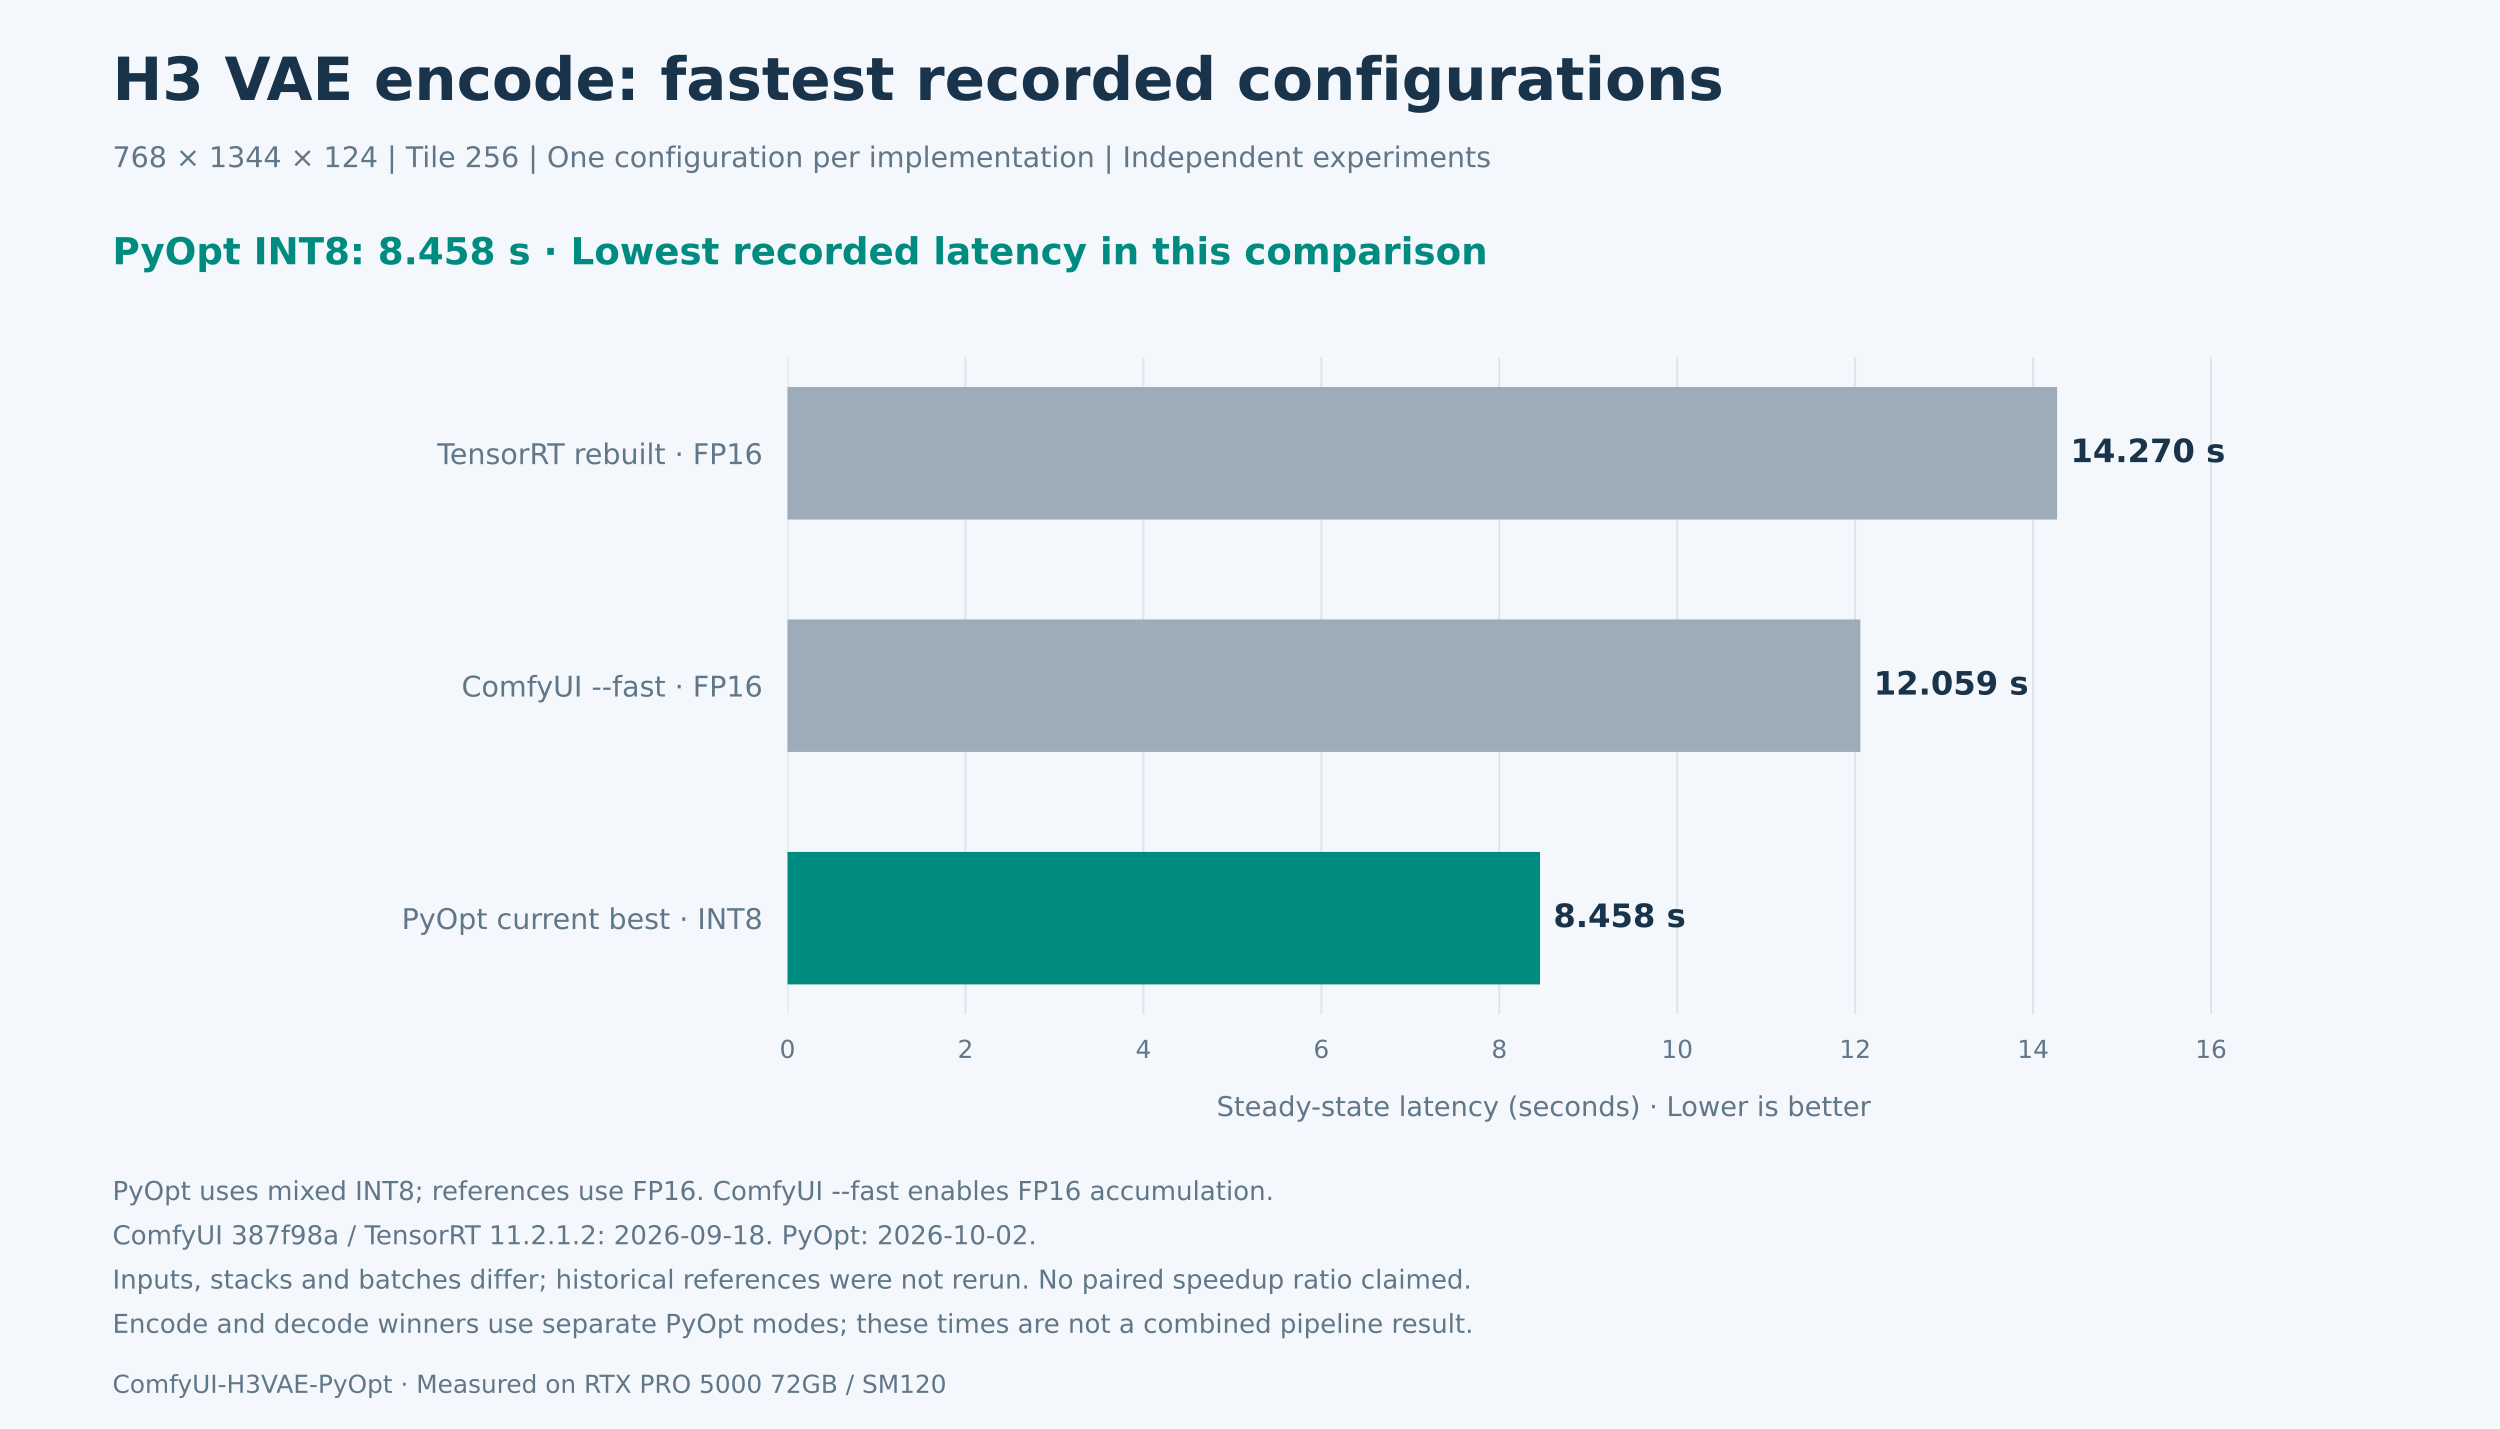
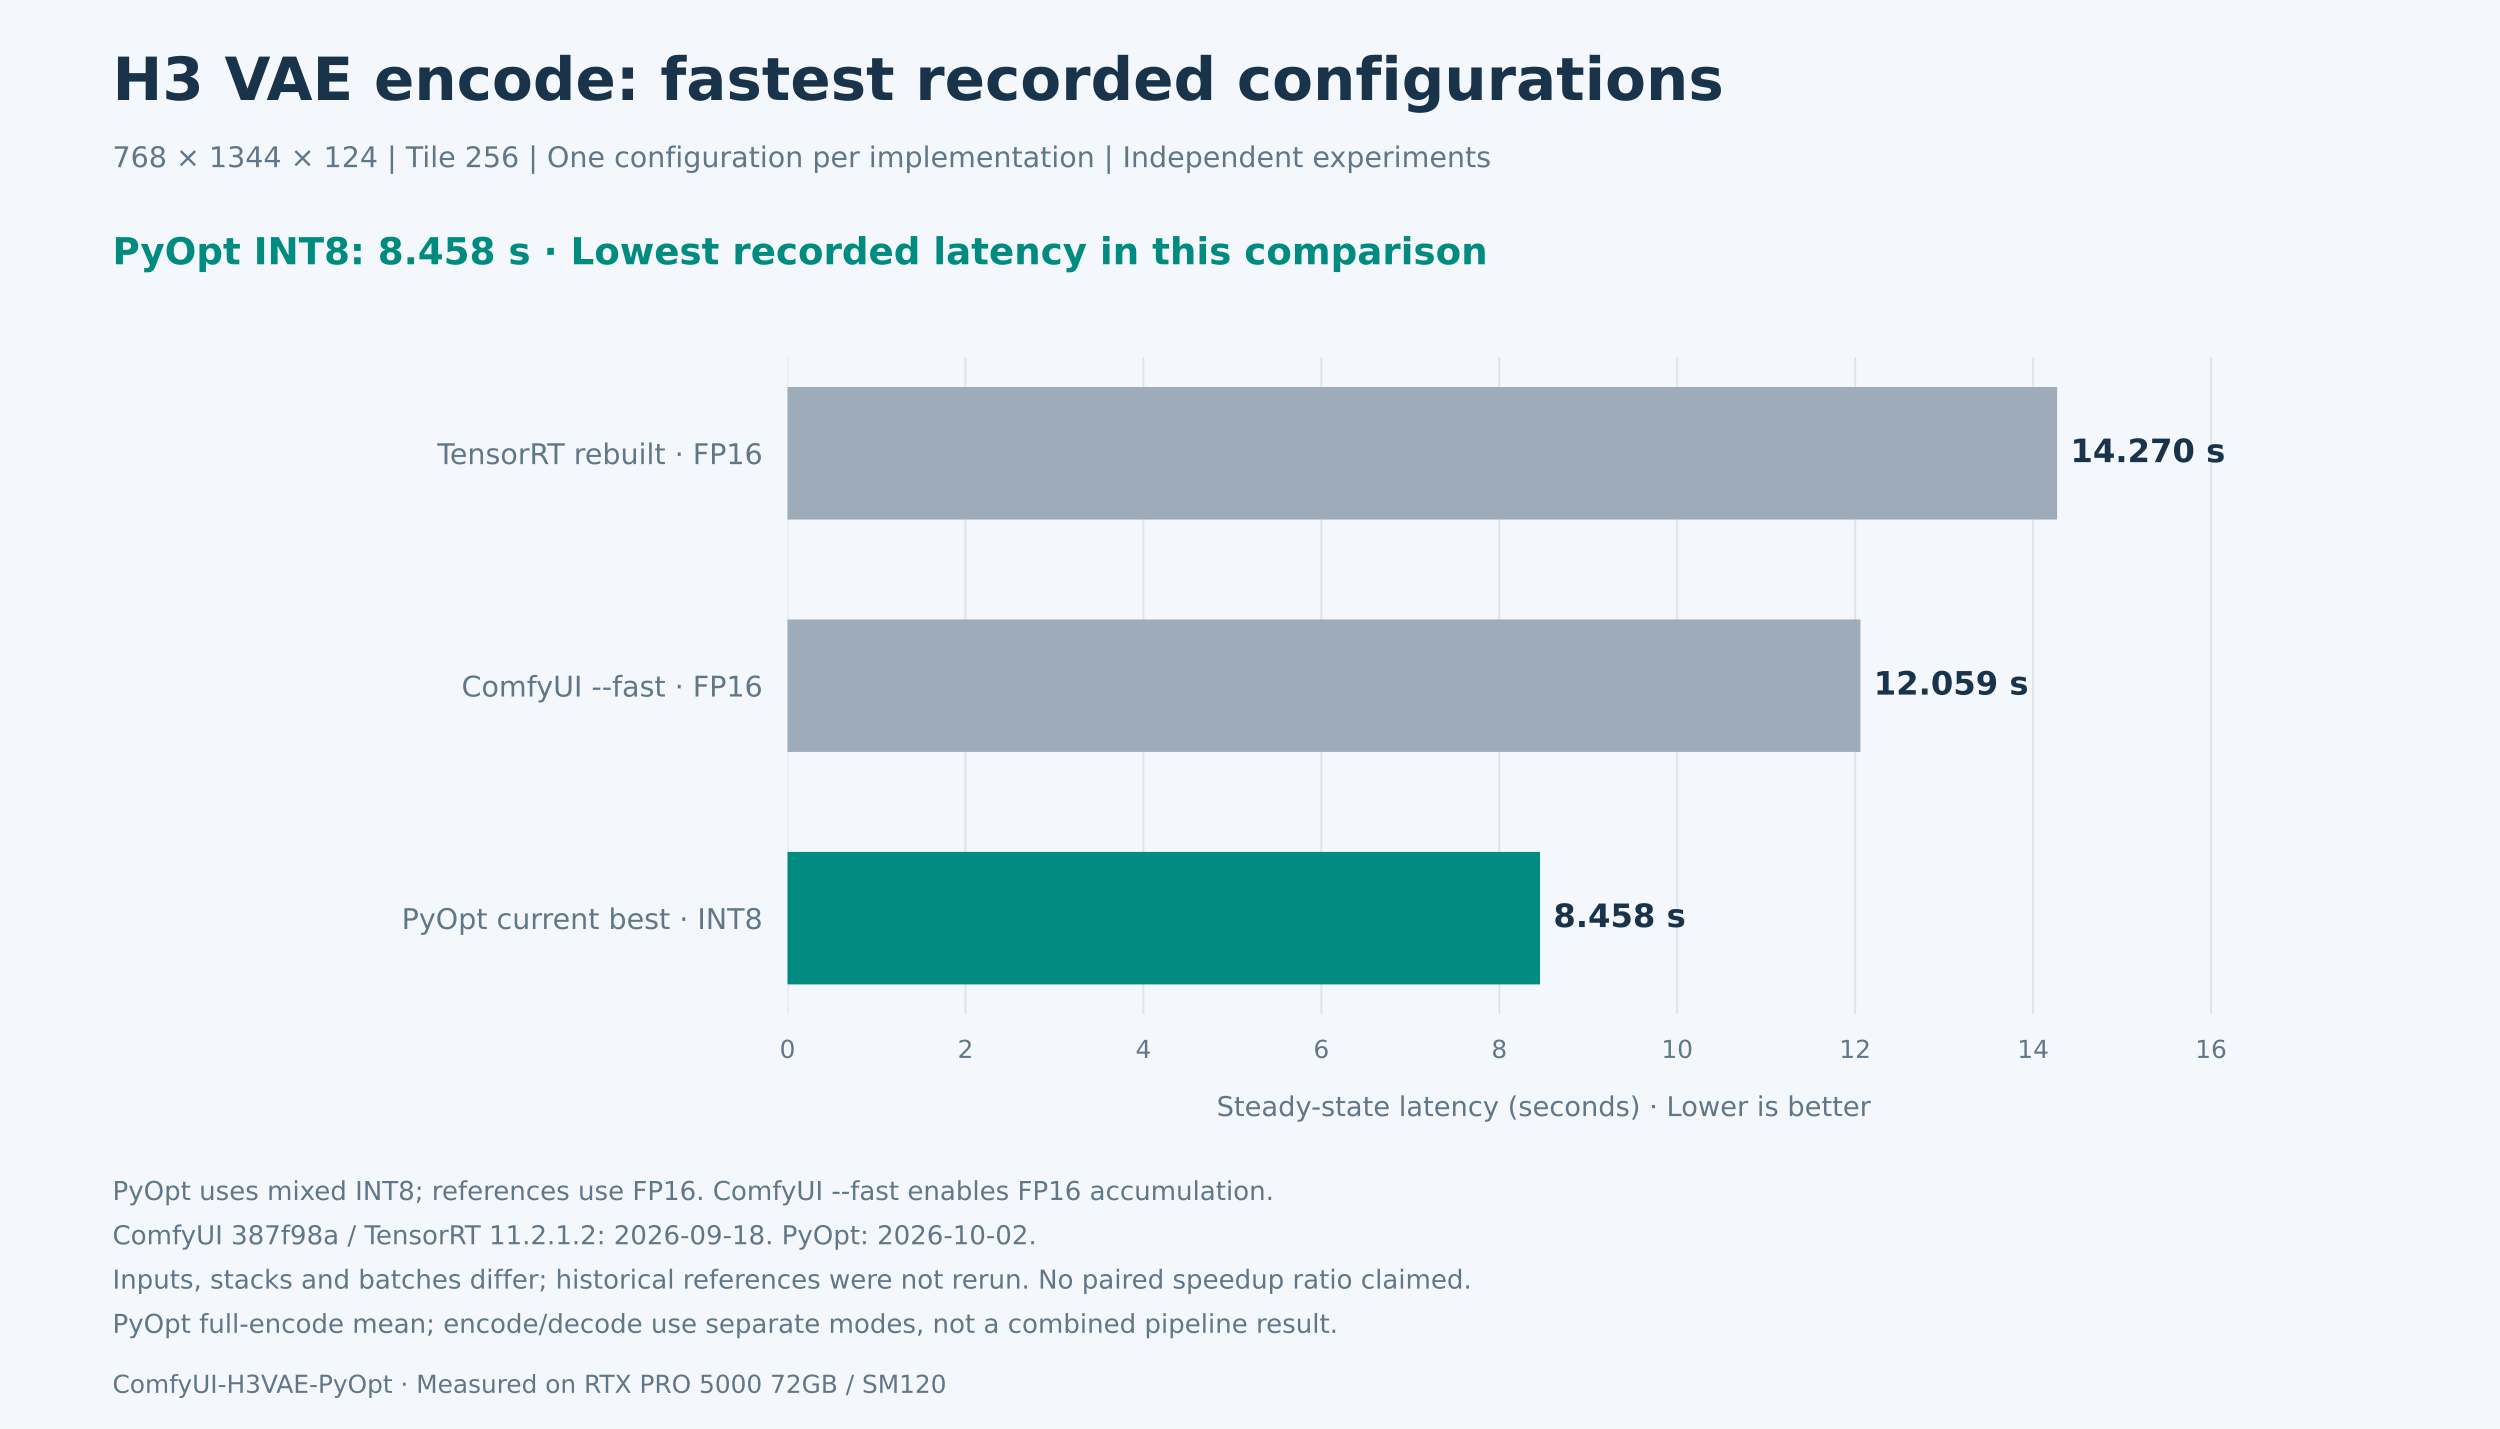
<svg xmlns="http://www.w3.org/2000/svg" role="img" aria-labelledby="chart-title chart-description" width="1008pt" height="576pt" viewBox="0 0 1008 576" version="1.1">
  <defs>
    <style type="text/css">*{stroke-linejoin: round; stroke-linecap: butt}</style>
  </defs>
  <g id="figure_1">
    <g id="patch_1">
      <path d="M 0 576 L 1008 576 L 1008 0 L 0 0 z " style="fill: #f4f7fb" />
    </g>
    <g id="axes_1">
      <g id="patch_2">
        <path d="M 317.52 408.96 L 927.36 408.96 L 927.36 144 L 317.52 144 z " style="fill: #f4f7fb" />
      </g>
      <g id="matplotlib.axis_1">
        <g id="xtick_1">
          <g id="line2d_1">
            <path d="M 317.52 408.96 L 317.52 144 " clip-path="url(#p190c376cc0)" style="fill: none; stroke: #dce5ec; stroke-width: 0.8; stroke-linecap: square" />
          </g>
          <g id="line2d_2" />
          <g id="text_1">
            <text style="fill: #607789; font: 10px 'DejaVu Sans'; text-anchor: middle" x="317.52" y="426.558" transform="rotate(-0 317.52 426.5584)">0</text>
          </g>
        </g>
        <g id="xtick_2">
          <g id="line2d_3">
            <path d="M 389.266 408.96 L 389.266 144 " clip-path="url(#p190c376cc0)" style="fill: none; stroke: #dce5ec; stroke-width: 0.8; stroke-linecap: square" />
          </g>
          <g id="line2d_4" />
          <g id="text_2">
            <text style="fill: #607789; font: 10px 'DejaVu Sans'; text-anchor: middle" x="389.266" y="426.558" transform="rotate(-0 389.2659 426.5584)">2</text>
          </g>
        </g>
        <g id="xtick_3">
          <g id="line2d_5">
            <path d="M 461.012 408.96 L 461.012 144 " clip-path="url(#p190c376cc0)" style="fill: none; stroke: #dce5ec; stroke-width: 0.8; stroke-linecap: square" />
          </g>
          <g id="line2d_6" />
          <g id="text_3">
            <text style="fill: #607789; font: 10px 'DejaVu Sans'; text-anchor: middle" x="461.012" y="426.558" transform="rotate(-0 461.0118 426.5584)">4</text>
          </g>
        </g>
        <g id="xtick_4">
          <g id="line2d_7">
            <path d="M 532.758 408.96 L 532.758 144 " clip-path="url(#p190c376cc0)" style="fill: none; stroke: #dce5ec; stroke-width: 0.8; stroke-linecap: square" />
          </g>
          <g id="line2d_8" />
          <g id="text_4">
            <text style="fill: #607789; font: 10px 'DejaVu Sans'; text-anchor: middle" x="532.758" y="426.558" transform="rotate(-0 532.7576 426.5584)">6</text>
          </g>
        </g>
        <g id="xtick_5">
          <g id="line2d_9">
            <path d="M 604.504 408.96 L 604.504 144 " clip-path="url(#p190c376cc0)" style="fill: none; stroke: #dce5ec; stroke-width: 0.8; stroke-linecap: square" />
          </g>
          <g id="line2d_10" />
          <g id="text_5">
            <text style="fill: #607789; font: 10px 'DejaVu Sans'; text-anchor: middle" x="604.504" y="426.558" transform="rotate(-0 604.5035 426.5584)">8</text>
          </g>
        </g>
        <g id="xtick_6">
          <g id="line2d_11">
            <path d="M 676.249 408.96 L 676.249 144 " clip-path="url(#p190c376cc0)" style="fill: none; stroke: #dce5ec; stroke-width: 0.8; stroke-linecap: square" />
          </g>
          <g id="line2d_12" />
          <g id="text_6">
            <text style="fill: #607789; font: 10px 'DejaVu Sans'; text-anchor: middle" x="676.249" y="426.558" transform="rotate(-0 676.2494 426.5584)">10</text>
          </g>
        </g>
        <g id="xtick_7">
          <g id="line2d_13">
            <path d="M 747.995 408.96 L 747.995 144 " clip-path="url(#p190c376cc0)" style="fill: none; stroke: #dce5ec; stroke-width: 0.8; stroke-linecap: square" />
          </g>
          <g id="line2d_14" />
          <g id="text_7">
            <text style="fill: #607789; font: 10px 'DejaVu Sans'; text-anchor: middle" x="747.995" y="426.558" transform="rotate(-0 747.9953 426.5584)">12</text>
          </g>
        </g>
        <g id="xtick_8">
          <g id="line2d_15">
            <path d="M 819.741 408.96 L 819.741 144 " clip-path="url(#p190c376cc0)" style="fill: none; stroke: #dce5ec; stroke-width: 0.8; stroke-linecap: square" />
          </g>
          <g id="line2d_16" />
          <g id="text_8">
            <text style="fill: #607789; font: 10px 'DejaVu Sans'; text-anchor: middle" x="819.741" y="426.558" transform="rotate(-0 819.7412 426.5584)">14</text>
          </g>
        </g>
        <g id="xtick_9">
          <g id="line2d_17">
            <path d="M 891.487 408.96 L 891.487 144 " clip-path="url(#p190c376cc0)" style="fill: none; stroke: #dce5ec; stroke-width: 0.8; stroke-linecap: square" />
          </g>
          <g id="line2d_18" />
          <g id="text_9">
            <text style="fill: #607789; font: 10px 'DejaVu Sans'; text-anchor: middle" x="891.487" y="426.558" transform="rotate(-0 891.4871 426.5584)">16</text>
          </g>
        </g>
        <g id="text_10">
          <text style="fill: #607789; font: 11px 'DejaVu Sans'; text-anchor: middle" x="622.44" y="449.996" transform="rotate(-0 622.44 449.9964)">Steady-state latency (seconds)  ·  Lower is better</text>
        </g>
      </g>
      <g id="matplotlib.axis_2">
        <g id="ytick_1">
          <g id="line2d_19" />
          <g id="text_11">
            <text style="fill: #607789; font: 11.5px 'DejaVu Sans'; text-anchor: end" x="307.52" y="187.124" transform="rotate(-0 307.52 187.1243)">TensorRT rebuilt · FP16</text>
          </g>
        </g>
        <g id="ytick_2">
          <g id="line2d_20" />
          <g id="text_12">
            <text style="fill: #607789; font: 11.5px 'DejaVu Sans'; text-anchor: end" x="307.52" y="280.849" transform="rotate(-0 307.52 280.8491)">ComfyUI --fast · FP16</text>
          </g>
        </g>
        <g id="ytick_3">
          <g id="line2d_21" />
          <g id="text_13">
            <text style="fill: #607789; font: 11.5px 'DejaVu Sans'; text-anchor: end" x="307.52" y="374.574" transform="rotate(-0 307.52 374.5739)">PyOpt current best · INT8</text>
          </g>
        </g>
      </g>
      <g id="patch_3">
        <path d="M 317.52 156.044 L 829.427 156.044 L 829.427 209.467 L 317.52 209.467 z " clip-path="url(#p190c376cc0)" style="fill: #9eabb8" />
      </g>
      <g id="patch_4">
        <path d="M 317.52 249.768 L 750.112 249.768 L 750.112 303.192 L 317.52 303.192 z " clip-path="url(#p190c376cc0)" style="fill: #9eabb8" />
      </g>
      <g id="patch_5">
        <path d="M 317.52 343.493 L 620.937 343.493 L 620.937 396.916 L 317.52 396.916 z " clip-path="url(#p190c376cc0)" style="fill: #008b80" />
      </g>
      <g id="text_14">
        <text style="fill: #19344a; font: 700 13px 'DejaVu Sans'; text-anchor: start" x="834.808" y="186.342" transform="rotate(-0 834.8078 186.3424)">14.270 s</text>
      </g>
      <g id="text_15">
        <text style="fill: #19344a; font: 700 13px 'DejaVu Sans'; text-anchor: start" x="755.493" y="280.067" transform="rotate(-0 755.4927 280.0672)">12.059 s</text>
      </g>
      <g id="text_16">
        <text style="fill: #19344a; font: 700 13px 'DejaVu Sans'; text-anchor: start" x="626.318" y="373.792" transform="rotate(-0 626.3181 373.792)">8.458 s</text>
      </g>
    </g>
    <g id="text_17">
      <text style="fill: #19344a; font: 700 24px 'DejaVu Sans'; text-anchor: start" x="45.36" y="40.32" transform="rotate(-0 45.36 40.32)">H3 VAE encode: fastest recorded configurations</text>
    </g>
    <g id="text_18">
      <text style="fill: #607789; font: 11.5px 'DejaVu Sans'; text-anchor: start" x="45.36" y="67.392" transform="rotate(-0 45.36 67.392)">768 × 1344 × 124  |  Tile 256  |  One configuration per implementation  |  Independent experiments</text>
    </g>
    <g id="text_19">
      <text style="fill: #008b80; font: 700 15px 'DejaVu Sans'; text-anchor: start" x="45.36" y="106.56" transform="rotate(-0 45.36 106.56)">PyOpt INT8: 8.458 s  ·  Lowest recorded latency in this comparison</text>
    </g>
    <g id="text_20">
      <text style="fill: #607789; font: 10.5px 'DejaVu Sans'; text-anchor: start" x="45.36" y="483.84" transform="rotate(-0 45.36 483.84)">PyOpt uses mixed INT8; references use FP16. ComfyUI --fast enables FP16 accumulation.</text>
    </g>
    <g id="text_21">
      <text style="fill: #607789; font: 10.5px 'DejaVu Sans'; text-anchor: start" x="45.36" y="501.696" transform="rotate(-0 45.36 501.696)">ComfyUI 387f98a / TensorRT 11.2.1.2: 2026-09-18. PyOpt: 2026-10-02.</text>
    </g>
    <g id="text_22">
      <text style="fill: #607789; font: 10.5px 'DejaVu Sans'; text-anchor: start" x="45.36" y="519.552" transform="rotate(-0 45.36 519.552)">Inputs, stacks and batches differ; historical references were not rerun. No paired speedup ratio claimed.</text>
    </g>
    <g id="text_23">
-       <text style="fill: #607789; font: 10.5px 'DejaVu Sans'; text-anchor: start" x="45.36" y="537.408" transform="rotate(-0 45.36 537.408)">Encode and decode winners use separate PyOpt modes; these times are not a combined pipeline result.</text>
+       <text style="fill: #607789; font: 10.5px 'DejaVu Sans'; text-anchor: start" x="45.36" y="537.408" transform="rotate(-0 45.36 537.408)">PyOpt full-encode mean; encode/decode use separate modes, not a combined pipeline result.</text>
    </g>
    <g id="text_24">
      <text style="fill: #607789; font: 10px 'DejaVu Sans'; text-anchor: start" x="45.36" y="561.6" transform="rotate(-0 45.36 561.6)">ComfyUI-H3VAE-PyOpt  ·  Measured on RTX PRO 5000 72GB / SM120</text>
    </g>
  </g>
  <defs>
    <clipPath id="p190c376cc0">
      <rect x="317.52" y="144" width="609.84" height="264.96" />
    </clipPath>
  </defs>
</svg>
